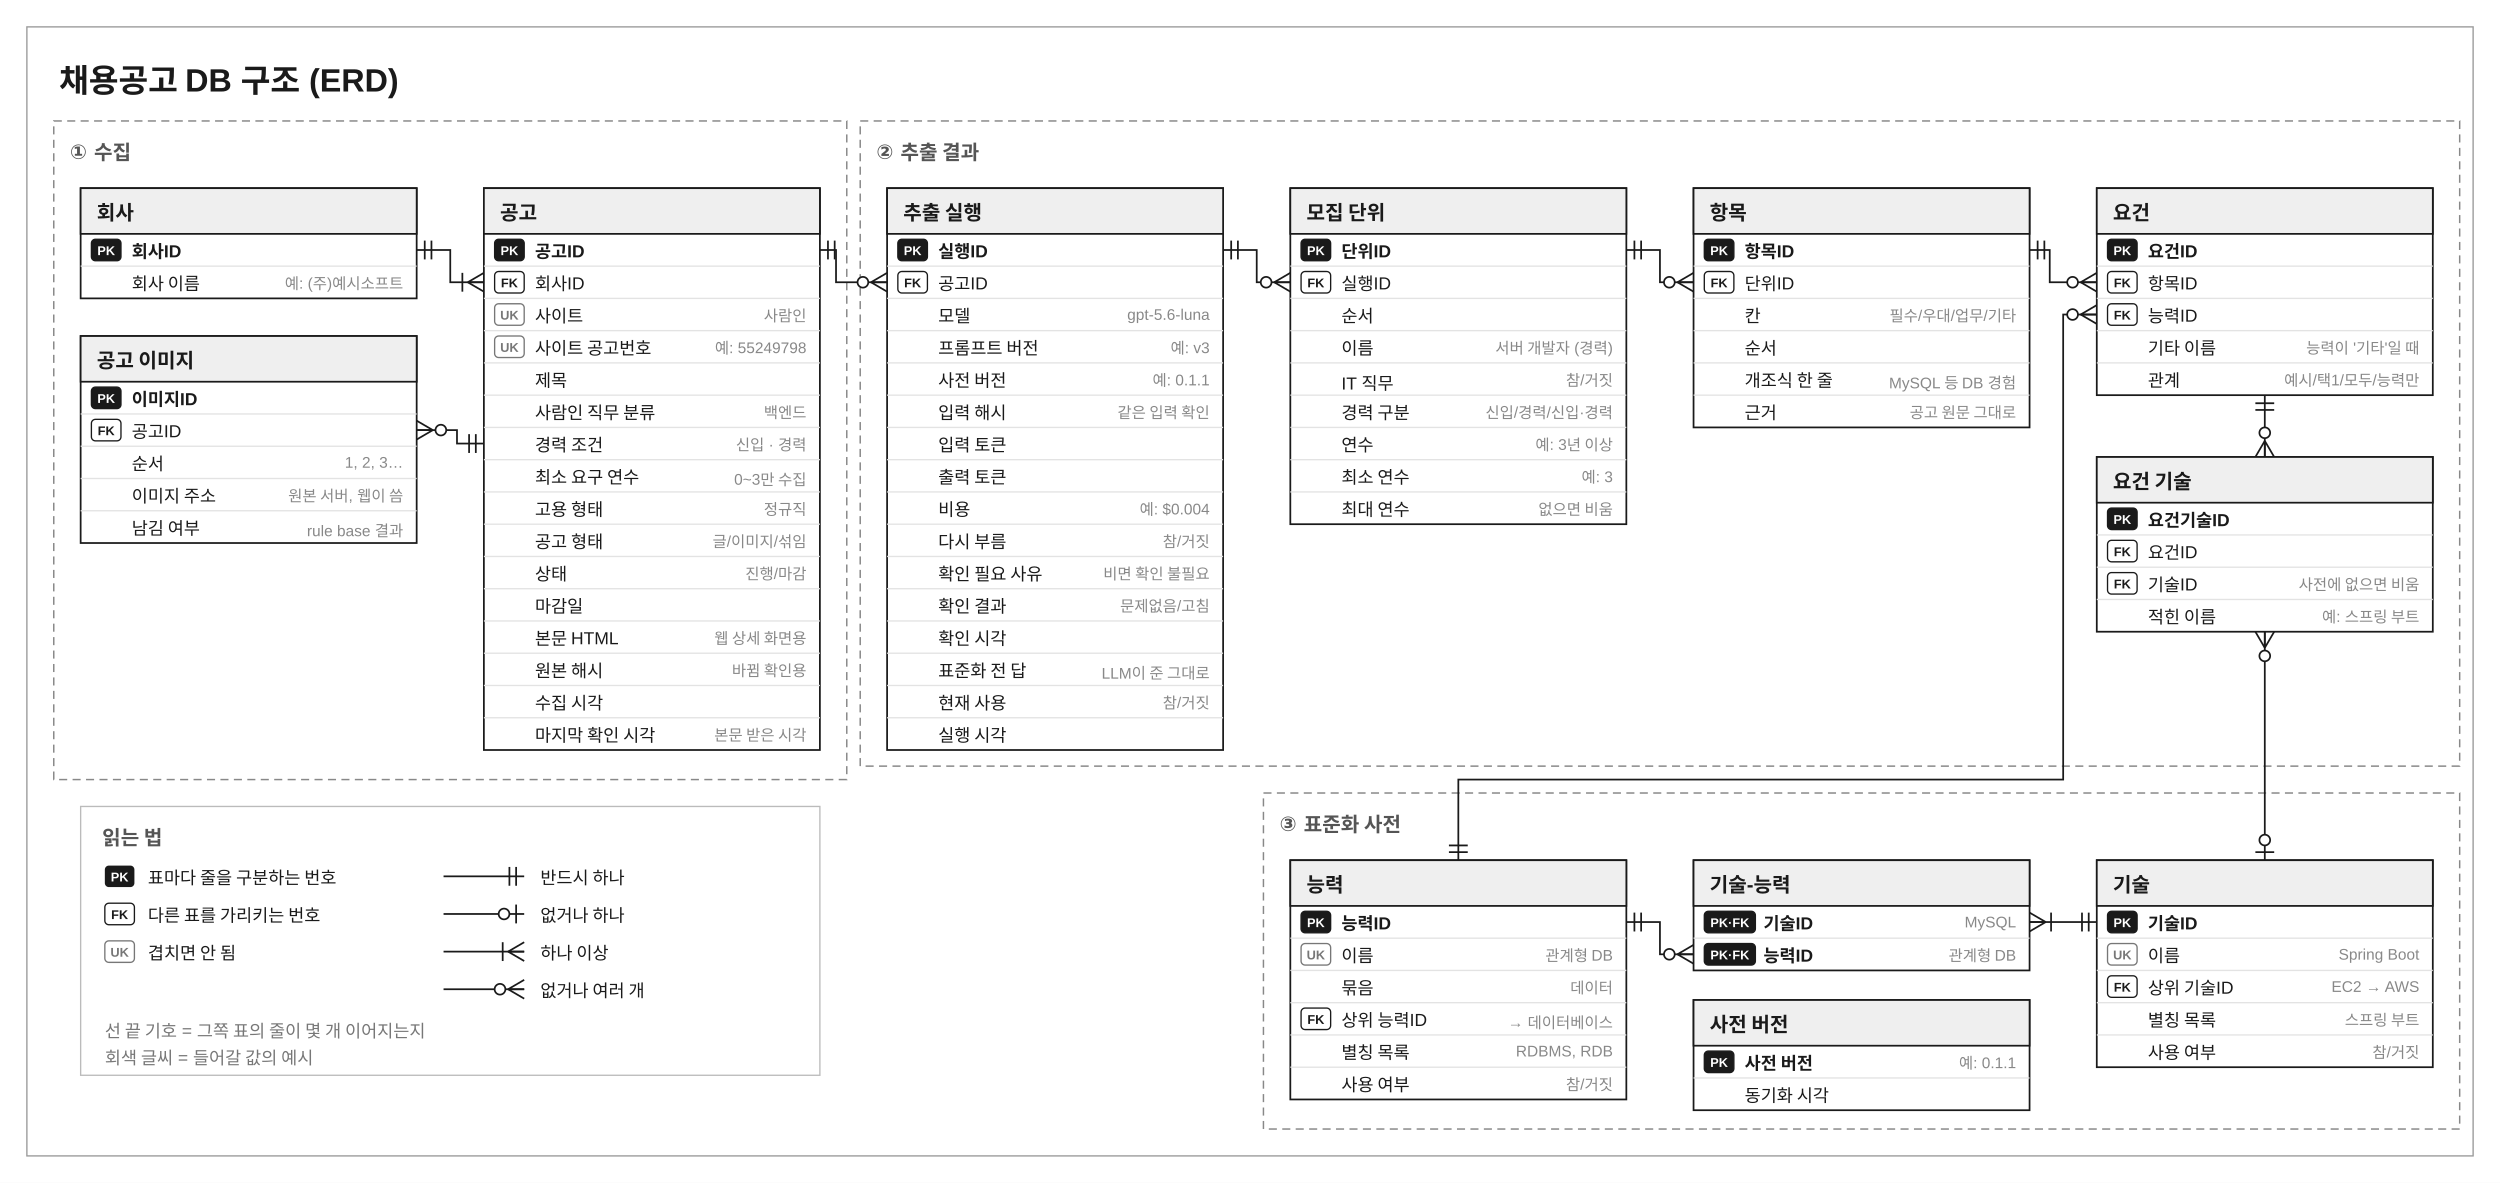
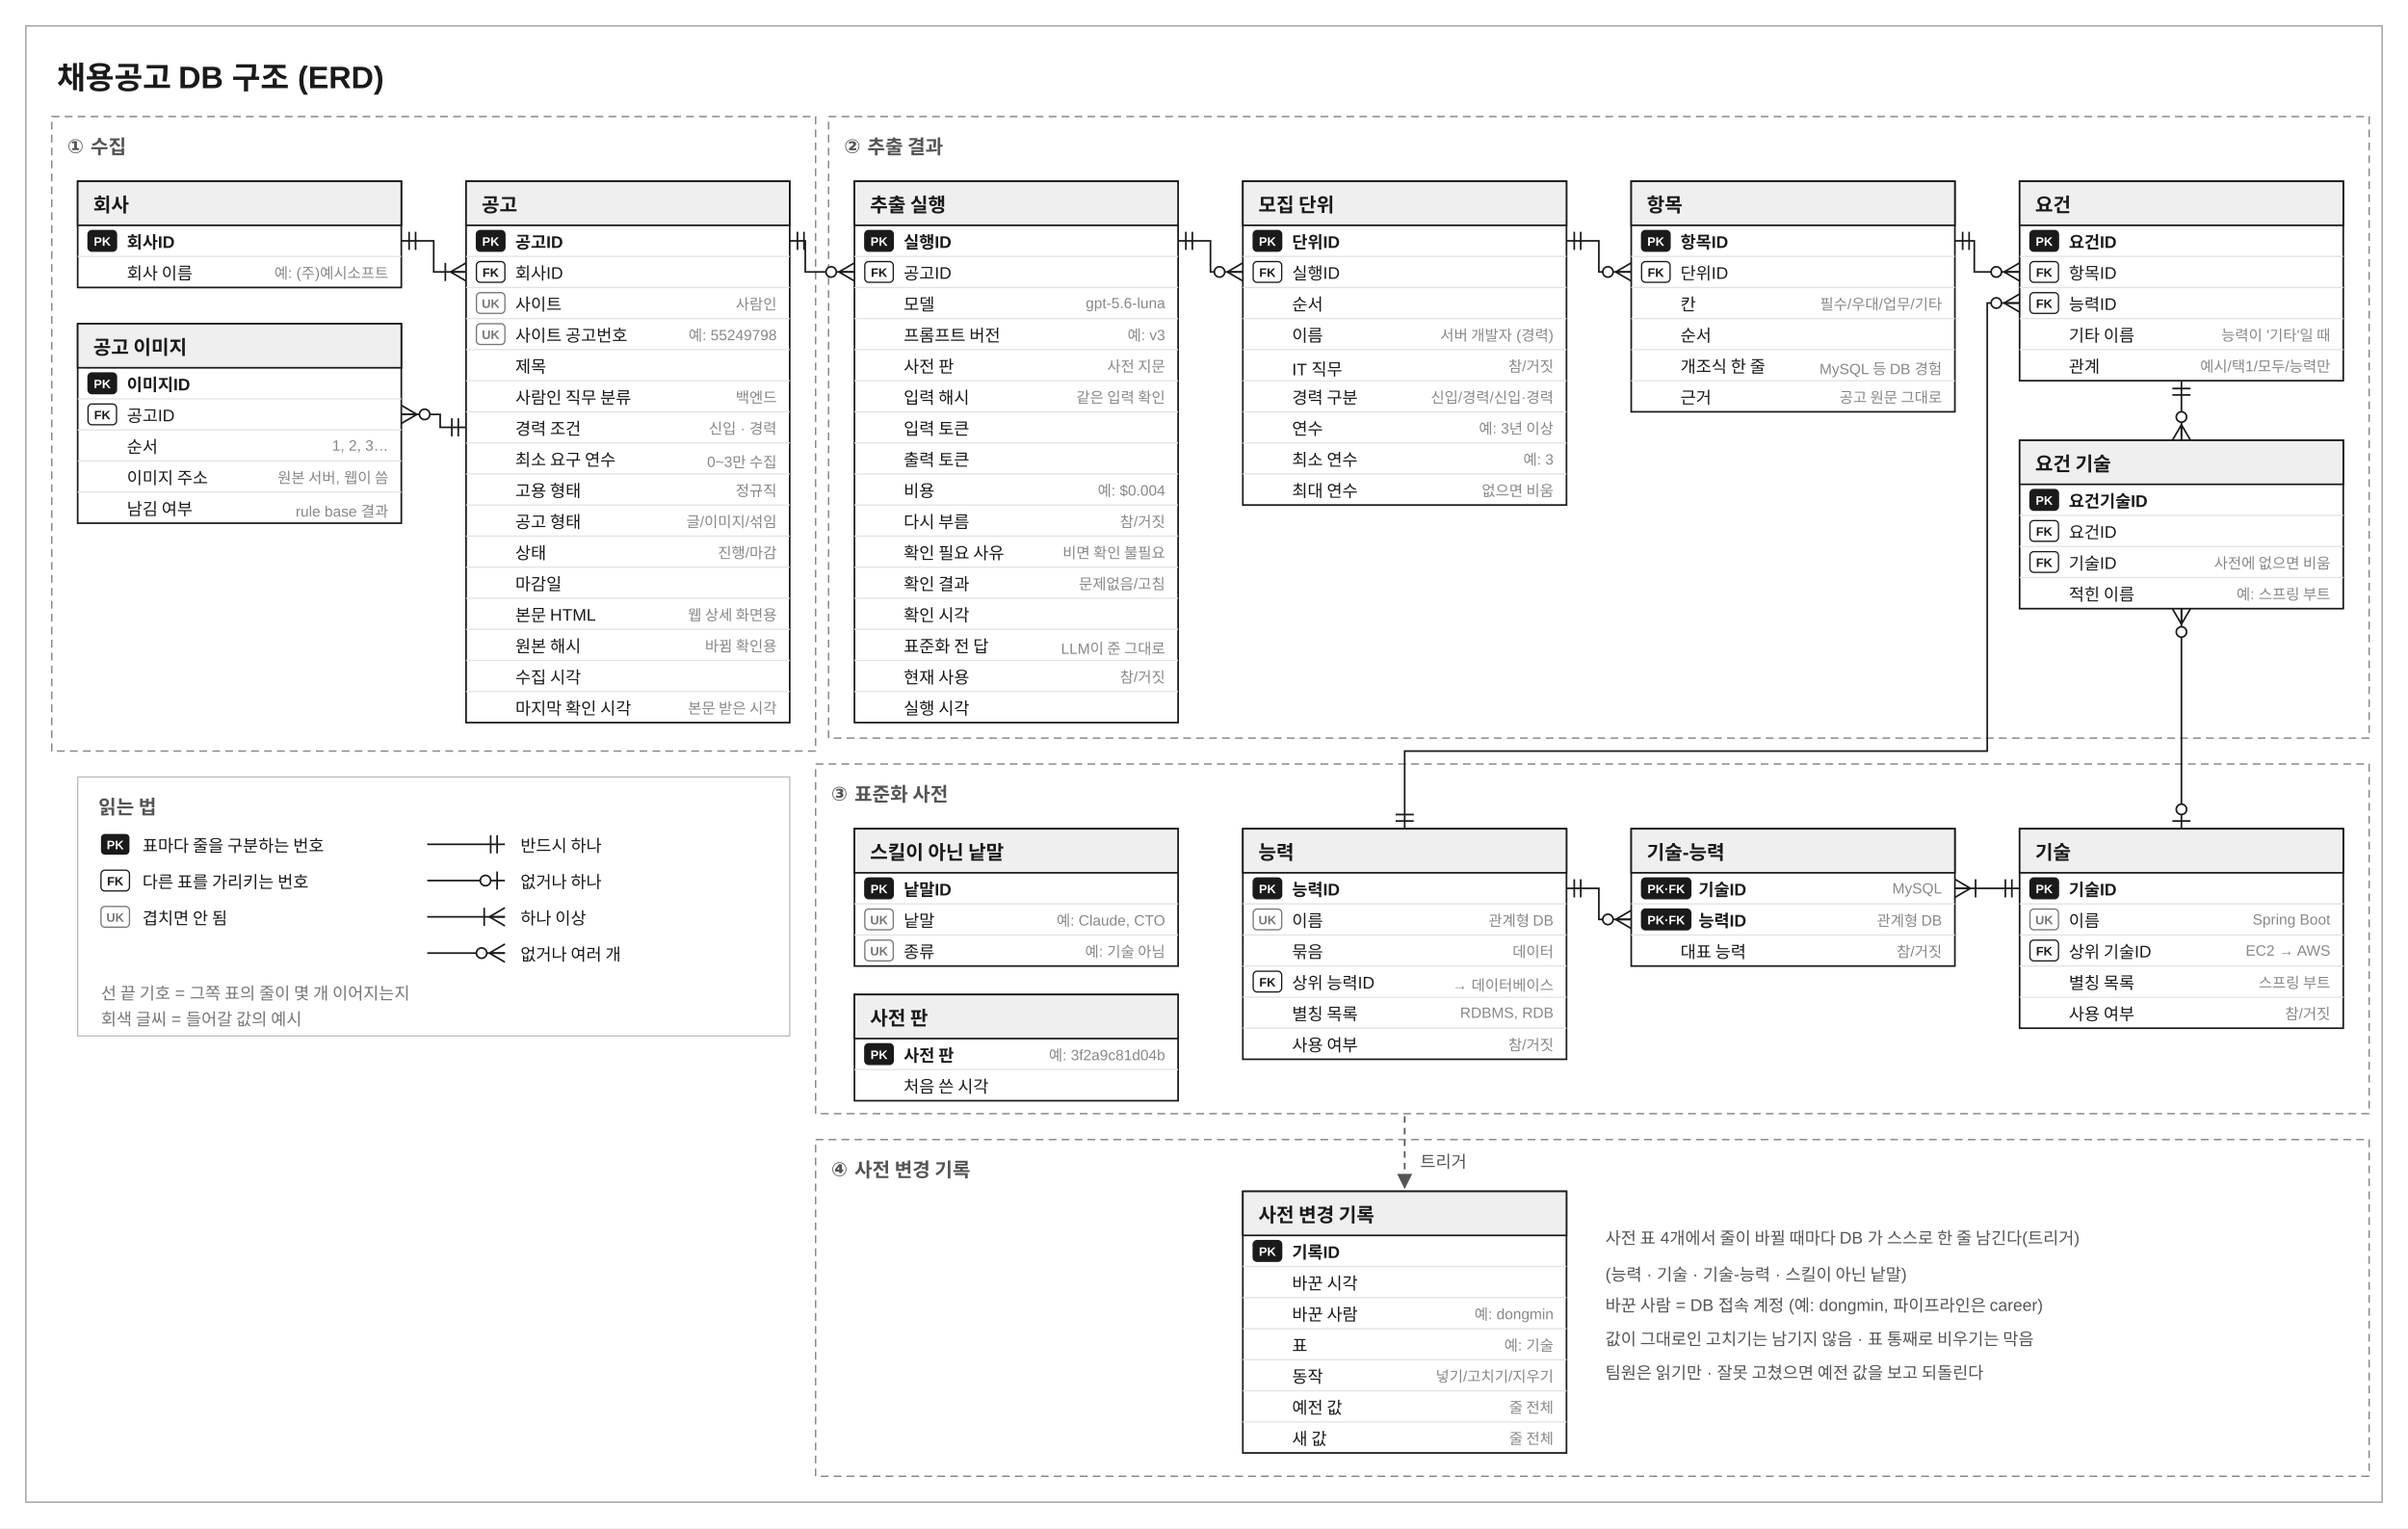
- <svg xmlns="http://www.w3.org/2000/svg" width="1860" height="880" viewBox="0 0 1860 880">
+ <svg xmlns="http://www.w3.org/2000/svg" width="1860" height="1180" viewBox="0 0 1860 1180">
  <style>
  text { font-family: "Malgun Gothic", "Apple SD Gothic Neo", Arial, sans-serif; fill: #1a1a1a; dominant-baseline: central; }
  .title { font-size: 24px; font-weight: 700; }
  .zt  { font-size: 15px; font-weight: 700; fill: #555; }
  .tn  { font-size: 15px; font-weight: 700; }
  .col { font-size: 13px; }
  .hint { font-size: 11.5px; fill: #888; text-anchor: end; }
  .key { font-size: 9.5px; font-weight: 700; text-anchor: middle; }
  .lg  { font-size: 13px; }
  .rel { fill: none; stroke: #1a1a1a; stroke-width: 1.3; }
</style>
  <defs>
    <marker id="one" viewBox="-26 -9 28 18" refX="0" refY="0" markerWidth="28" markerHeight="18" markerUnits="userSpaceOnUse" orient="auto">
      <path d="M-6,-7 L-6,7 M-11,-7 L-11,7" stroke="#1a1a1a" stroke-width="1.3" fill="none" />
    </marker>
    <marker id="oneS" viewBox="-26 -9 28 18" refX="0" refY="0" markerWidth="28" markerHeight="18" markerUnits="userSpaceOnUse" orient="auto-start-reverse">
      <path d="M-6,-7 L-6,7 M-11,-7 L-11,7" stroke="#1a1a1a" stroke-width="1.3" fill="none" />
    </marker>
    <marker id="zone" viewBox="-26 -9 28 18" refX="0" refY="0" markerWidth="28" markerHeight="18" markerUnits="userSpaceOnUse" orient="auto">
      <path d="M-6,-7 L-6,7" stroke="#1a1a1a" stroke-width="1.3" fill="none" />
      <circle cx="-15" cy="0" r="4" fill="#fff" stroke="#1a1a1a" stroke-width="1.3" />
    </marker>
    <marker id="zoneS" viewBox="-26 -9 28 18" refX="0" refY="0" markerWidth="28" markerHeight="18" markerUnits="userSpaceOnUse" orient="auto-start-reverse">
      <path d="M-6,-7 L-6,7" stroke="#1a1a1a" stroke-width="1.3" fill="none" />
      <circle cx="-15" cy="0" r="4" fill="#fff" stroke="#1a1a1a" stroke-width="1.3" />
    </marker>
    <marker id="omany" viewBox="-26 -9 28 18" refX="0" refY="0" markerWidth="28" markerHeight="18" markerUnits="userSpaceOnUse" orient="auto">
      <path d="M-12,0 L0,-7 M-12,0 L0,0 M-12,0 L0,7" stroke="#1a1a1a" stroke-width="1.3" fill="none" />
      <path d="M-16,-7 L-16,7" stroke="#1a1a1a" stroke-width="1.3" fill="none" />
    </marker>
    <marker id="omanyS" viewBox="-26 -9 28 18" refX="0" refY="0" markerWidth="28" markerHeight="18" markerUnits="userSpaceOnUse" orient="auto-start-reverse">
      <path d="M-12,0 L0,-7 M-12,0 L0,0 M-12,0 L0,7" stroke="#1a1a1a" stroke-width="1.3" fill="none" />
      <path d="M-16,-7 L-16,7" stroke="#1a1a1a" stroke-width="1.3" fill="none" />
    </marker>
    <marker id="zmany" viewBox="-26 -9 28 18" refX="0" refY="0" markerWidth="28" markerHeight="18" markerUnits="userSpaceOnUse" orient="auto">
      <path d="M-12,0 L0,-7 M-12,0 L0,0 M-12,0 L0,7" stroke="#1a1a1a" stroke-width="1.3" fill="none" />
      <circle cx="-18" cy="0" r="4" fill="#fff" stroke="#1a1a1a" stroke-width="1.3" />
    </marker>
    <marker id="zmanyS" viewBox="-26 -9 28 18" refX="0" refY="0" markerWidth="28" markerHeight="18" markerUnits="userSpaceOnUse" orient="auto-start-reverse">
      <path d="M-12,0 L0,-7 M-12,0 L0,0 M-12,0 L0,7" stroke="#1a1a1a" stroke-width="1.3" fill="none" />
      <circle cx="-18" cy="0" r="4" fill="#fff" stroke="#1a1a1a" stroke-width="1.3" />
    </marker>
+     <marker id="arr" viewBox="0 0 10 10" refX="9" refY="5" markerWidth="9" markerHeight="9" orient="auto">
+       <path d="M0,0 L10,5 L0,10 z" fill="#555" />
+     </marker>
  </defs>
-   <rect width="1860" height="880" fill="#fff" />
-   <rect x="20" y="20" width="1820" height="840" fill="none" stroke="#999" stroke-width="1" />
+   <rect width="1860" height="1180" fill="#fff" />
+   <rect x="20" y="20" width="1820" height="1140" fill="none" stroke="#999" stroke-width="1" />
  <text class="title" x="44" y="58">채용공고 DB 구조 (ERD)</text>
  <rect x="40" y="90" width="590" height="490" fill="none" stroke="#888" stroke-width="1.1" stroke-dasharray="6 4" />
  <text class="zt" x="52" y="110">① 수집</text>
  <rect x="640" y="90" width="1190" height="480" fill="none" stroke="#888" stroke-width="1.1" stroke-dasharray="6 4" />
  <text class="zt" x="652" y="110">② 추출 결과</text>
-   <rect x="940" y="590" width="890" height="250" fill="none" stroke="#888" stroke-width="1.1" stroke-dasharray="6 4" />
-   <text class="zt" x="952" y="610">③ 표준화 사전</text>
+   <rect x="630" y="590" width="1200" height="270" fill="none" stroke="#888" stroke-width="1.1" stroke-dasharray="6 4" />
+   <text class="zt" x="642" y="610">③ 표준화 사전</text>
+   <rect x="630" y="880" width="1200" height="260" fill="none" stroke="#888" stroke-width="1.1" stroke-dasharray="6 4" />
+   <text class="zt" x="642" y="900">④ 사전 변경 기록</text>
  <path class="rel" d="M310,186.0 H335 V210.0 H360" marker-start="url(#oneS)" marker-end="url(#omany)" />
  <path class="rel" d="M360,330.0 H340 V320.0 H310" marker-start="url(#oneS)" marker-end="url(#zmany)" />
  <path class="rel" d="M610,186.0 H622 V210.0 H660" marker-start="url(#oneS)" marker-end="url(#zmany)" />
  <path class="rel" d="M910,186.0 H935 V210.0 H960" marker-start="url(#oneS)" marker-end="url(#zmany)" />
  <path class="rel" d="M1210,186.0 H1235 V210.0 H1260" marker-start="url(#oneS)" marker-end="url(#zmany)" />
  <path class="rel" d="M1510,186.0 H1525 V210.0 H1560" marker-start="url(#oneS)" marker-end="url(#zmany)" />
  <path class="rel" d="M1685,294 V340" marker-start="url(#oneS)" marker-end="url(#zmany)" />
  <path class="rel" d="M1685,640 V470" marker-start="url(#zoneS)" marker-end="url(#zmany)" />
  <path class="rel" d="M1085,640 V580 H1535 V234.0 H1560" marker-start="url(#oneS)" marker-end="url(#zmany)" />
  <path class="rel" d="M1560,686.0 H1510" marker-start="url(#oneS)" marker-end="url(#omany)" />
  <path class="rel" d="M1210,686.0 H1235 V710.0 H1260" marker-start="url(#oneS)" marker-end="url(#zmany)" />
  <rect x="60" y="140" width="250" height="82" fill="#fff" stroke="#1a1a1a" stroke-width="1.3" />
  <rect x="60" y="140" width="250" height="34" fill="#efefef" stroke="#1a1a1a" stroke-width="1.3" />
  <text class="tn" x="72" y="157.0">회사</text>
  <rect x="68" y="178.0" width="22" height="16" rx="3" fill="#1a1a1a" stroke="#1a1a1a" stroke-width="1" />
  <text class="key" x="79.0" y="186.5" style="fill:#fff">PK</text>
  <text class="col" x="98" y="186.0" style="font-weight:700;">회사ID</text>
  <line x1="60" y1="198.0" x2="310" y2="198.0" stroke="#e3e3e3" stroke-width="1" />
  <text class="col" x="98" y="210.0" style="">회사 이름</text>
  <text class="hint" x="300" y="210.0">예: (주)예시소프트</text>
  <rect x="360" y="140" width="250" height="418" fill="#fff" stroke="#1a1a1a" stroke-width="1.3" />
  <rect x="360" y="140" width="250" height="34" fill="#efefef" stroke="#1a1a1a" stroke-width="1.3" />
  <text class="tn" x="372" y="157.0">공고</text>
  <rect x="368" y="178.0" width="22" height="16" rx="3" fill="#1a1a1a" stroke="#1a1a1a" stroke-width="1" />
  <text class="key" x="379.0" y="186.5" style="fill:#fff">PK</text>
  <text class="col" x="398" y="186.0" style="font-weight:700;">공고ID</text>
  <line x1="360" y1="198.0" x2="610" y2="198.0" stroke="#e3e3e3" stroke-width="1" />
  <rect x="368" y="202.0" width="22" height="16" rx="3" fill="#fff" stroke="#1a1a1a" stroke-width="1" />
  <text class="key" x="379.0" y="210.5" style="fill:#1a1a1a">FK</text>
  <text class="col" x="398" y="210.0" style="">회사ID</text>
  <line x1="360" y1="222.0" x2="610" y2="222.0" stroke="#e3e3e3" stroke-width="1" />
  <rect x="368" y="226.0" width="22" height="16" rx="3" fill="#fff" stroke="#777" stroke-width="1" />
  <text class="key" x="379.0" y="234.5" style="fill:#777">UK</text>
  <text class="col" x="398" y="234.0" style="">사이트</text>
  <text class="hint" x="600" y="234.0">사람인</text>
  <line x1="360" y1="246.0" x2="610" y2="246.0" stroke="#e3e3e3" stroke-width="1" />
  <rect x="368" y="250.0" width="22" height="16" rx="3" fill="#fff" stroke="#777" stroke-width="1" />
  <text class="key" x="379.0" y="258.5" style="fill:#777">UK</text>
  <text class="col" x="398" y="258.0" style="">사이트 공고번호</text>
  <text class="hint" x="600" y="258.0">예: 55249798</text>
  <line x1="360" y1="270.0" x2="610" y2="270.0" stroke="#e3e3e3" stroke-width="1" />
  <text class="col" x="398" y="282.0" style="">제목</text>
  <line x1="360" y1="294.0" x2="610" y2="294.0" stroke="#e3e3e3" stroke-width="1" />
  <text class="col" x="398" y="306.0" style="">사람인 직무 분류</text>
  <text class="hint" x="600" y="306.0">백엔드</text>
  <line x1="360" y1="318.0" x2="610" y2="318.0" stroke="#e3e3e3" stroke-width="1" />
  <text class="col" x="398" y="330.0" style="">경력 조건</text>
  <text class="hint" x="600" y="330.0">신입 · 경력</text>
  <line x1="360" y1="342.0" x2="610" y2="342.0" stroke="#e3e3e3" stroke-width="1" />
  <text class="col" x="398" y="354.0" style="">최소 요구 연수</text>
  <text class="hint" x="600" y="354.0">0~3만 수집</text>
  <line x1="360" y1="366.0" x2="610" y2="366.0" stroke="#e3e3e3" stroke-width="1" />
  <text class="col" x="398" y="378.0" style="">고용 형태</text>
  <text class="hint" x="600" y="378.0">정규직</text>
  <line x1="360" y1="390.0" x2="610" y2="390.0" stroke="#e3e3e3" stroke-width="1" />
  <text class="col" x="398" y="402.0" style="">공고 형태</text>
  <text class="hint" x="600" y="402.0">글/이미지/섞임</text>
  <line x1="360" y1="414.0" x2="610" y2="414.0" stroke="#e3e3e3" stroke-width="1" />
  <text class="col" x="398" y="426.0" style="">상태</text>
  <text class="hint" x="600" y="426.0">진행/마감</text>
  <line x1="360" y1="438.0" x2="610" y2="438.0" stroke="#e3e3e3" stroke-width="1" />
  <text class="col" x="398" y="450.0" style="">마감일</text>
  <line x1="360" y1="462.0" x2="610" y2="462.0" stroke="#e3e3e3" stroke-width="1" />
  <text class="col" x="398" y="474.0" style="">본문 HTML</text>
  <text class="hint" x="600" y="474.0">웹 상세 화면용</text>
  <line x1="360" y1="486.0" x2="610" y2="486.0" stroke="#e3e3e3" stroke-width="1" />
  <text class="col" x="398" y="498.0" style="">원본 해시</text>
  <text class="hint" x="600" y="498.0">바뀜 확인용</text>
  <line x1="360" y1="510.0" x2="610" y2="510.0" stroke="#e3e3e3" stroke-width="1" />
  <text class="col" x="398" y="522.0" style="">수집 시각</text>
  <line x1="360" y1="534.0" x2="610" y2="534.0" stroke="#e3e3e3" stroke-width="1" />
  <text class="col" x="398" y="546.0" style="">마지막 확인 시각</text>
  <text class="hint" x="600" y="546.0">본문 받은 시각</text>
  <rect x="60" y="250" width="250" height="154" fill="#fff" stroke="#1a1a1a" stroke-width="1.3" />
  <rect x="60" y="250" width="250" height="34" fill="#efefef" stroke="#1a1a1a" stroke-width="1.3" />
  <text class="tn" x="72" y="267.0">공고 이미지</text>
  <rect x="68" y="288.0" width="22" height="16" rx="3" fill="#1a1a1a" stroke="#1a1a1a" stroke-width="1" />
  <text class="key" x="79.0" y="296.5" style="fill:#fff">PK</text>
  <text class="col" x="98" y="296.0" style="font-weight:700;">이미지ID</text>
  <line x1="60" y1="308.0" x2="310" y2="308.0" stroke="#e3e3e3" stroke-width="1" />
  <rect x="68" y="312.0" width="22" height="16" rx="3" fill="#fff" stroke="#1a1a1a" stroke-width="1" />
  <text class="key" x="79.0" y="320.5" style="fill:#1a1a1a">FK</text>
  <text class="col" x="98" y="320.0" style="">공고ID</text>
  <line x1="60" y1="332.0" x2="310" y2="332.0" stroke="#e3e3e3" stroke-width="1" />
  <text class="col" x="98" y="344.0" style="">순서</text>
  <text class="hint" x="300" y="344.0">1, 2, 3…</text>
  <line x1="60" y1="356.0" x2="310" y2="356.0" stroke="#e3e3e3" stroke-width="1" />
  <text class="col" x="98" y="368.0" style="">이미지 주소</text>
  <text class="hint" x="300" y="368.0">원본 서버, 웹이 씀</text>
  <line x1="60" y1="380.0" x2="310" y2="380.0" stroke="#e3e3e3" stroke-width="1" />
  <text class="col" x="98" y="392.0" style="">남김 여부</text>
  <text class="hint" x="300" y="392.0">rule base 결과</text>
  <rect x="660" y="140" width="250" height="418" fill="#fff" stroke="#1a1a1a" stroke-width="1.3" />
  <rect x="660" y="140" width="250" height="34" fill="#efefef" stroke="#1a1a1a" stroke-width="1.3" />
  <text class="tn" x="672" y="157.0">추출 실행</text>
  <rect x="668" y="178.0" width="22" height="16" rx="3" fill="#1a1a1a" stroke="#1a1a1a" stroke-width="1" />
  <text class="key" x="679.0" y="186.5" style="fill:#fff">PK</text>
  <text class="col" x="698" y="186.0" style="font-weight:700;">실행ID</text>
  <line x1="660" y1="198.0" x2="910" y2="198.0" stroke="#e3e3e3" stroke-width="1" />
  <rect x="668" y="202.0" width="22" height="16" rx="3" fill="#fff" stroke="#1a1a1a" stroke-width="1" />
  <text class="key" x="679.0" y="210.5" style="fill:#1a1a1a">FK</text>
  <text class="col" x="698" y="210.0" style="">공고ID</text>
  <line x1="660" y1="222.0" x2="910" y2="222.0" stroke="#e3e3e3" stroke-width="1" />
  <text class="col" x="698" y="234.0" style="">모델</text>
  <text class="hint" x="900" y="234.0">gpt-5.6-luna</text>
  <line x1="660" y1="246.0" x2="910" y2="246.0" stroke="#e3e3e3" stroke-width="1" />
  <text class="col" x="698" y="258.0" style="">프롬프트 버전</text>
  <text class="hint" x="900" y="258.0">예: v3</text>
  <line x1="660" y1="270.0" x2="910" y2="270.0" stroke="#e3e3e3" stroke-width="1" />
-   <text class="col" x="698" y="282.0" style="">사전 버전</text>
-   <text class="hint" x="900" y="282.0">예: 0.1.1</text>
+   <text class="col" x="698" y="282.0" style="">사전 판</text>
+   <text class="hint" x="900" y="282.0">사전 지문</text>
  <line x1="660" y1="294.0" x2="910" y2="294.0" stroke="#e3e3e3" stroke-width="1" />
  <text class="col" x="698" y="306.0" style="">입력 해시</text>
  <text class="hint" x="900" y="306.0">같은 입력 확인</text>
  <line x1="660" y1="318.0" x2="910" y2="318.0" stroke="#e3e3e3" stroke-width="1" />
  <text class="col" x="698" y="330.0" style="">입력 토큰</text>
  <line x1="660" y1="342.0" x2="910" y2="342.0" stroke="#e3e3e3" stroke-width="1" />
  <text class="col" x="698" y="354.0" style="">출력 토큰</text>
  <line x1="660" y1="366.0" x2="910" y2="366.0" stroke="#e3e3e3" stroke-width="1" />
  <text class="col" x="698" y="378.0" style="">비용</text>
  <text class="hint" x="900" y="378.0">예: $0.004</text>
  <line x1="660" y1="390.0" x2="910" y2="390.0" stroke="#e3e3e3" stroke-width="1" />
  <text class="col" x="698" y="402.0" style="">다시 부름</text>
  <text class="hint" x="900" y="402.0">참/거짓</text>
  <line x1="660" y1="414.0" x2="910" y2="414.0" stroke="#e3e3e3" stroke-width="1" />
  <text class="col" x="698" y="426.0" style="">확인 필요 사유</text>
  <text class="hint" x="900" y="426.0">비면 확인 불필요</text>
  <line x1="660" y1="438.0" x2="910" y2="438.0" stroke="#e3e3e3" stroke-width="1" />
  <text class="col" x="698" y="450.0" style="">확인 결과</text>
  <text class="hint" x="900" y="450.0">문제없음/고침</text>
  <line x1="660" y1="462.0" x2="910" y2="462.0" stroke="#e3e3e3" stroke-width="1" />
  <text class="col" x="698" y="474.0" style="">확인 시각</text>
  <line x1="660" y1="486.0" x2="910" y2="486.0" stroke="#e3e3e3" stroke-width="1" />
  <text class="col" x="698" y="498.0" style="">표준화 전 답</text>
  <text class="hint" x="900" y="498.0">LLM이 준 그대로</text>
  <line x1="660" y1="510.0" x2="910" y2="510.0" stroke="#e3e3e3" stroke-width="1" />
  <text class="col" x="698" y="522.0" style="">현재 사용</text>
  <text class="hint" x="900" y="522.0">참/거짓</text>
  <line x1="660" y1="534.0" x2="910" y2="534.0" stroke="#e3e3e3" stroke-width="1" />
  <text class="col" x="698" y="546.0" style="">실행 시각</text>
  <rect x="960" y="140" width="250" height="250" fill="#fff" stroke="#1a1a1a" stroke-width="1.3" />
  <rect x="960" y="140" width="250" height="34" fill="#efefef" stroke="#1a1a1a" stroke-width="1.3" />
  <text class="tn" x="972" y="157.0">모집 단위</text>
  <rect x="968" y="178.0" width="22" height="16" rx="3" fill="#1a1a1a" stroke="#1a1a1a" stroke-width="1" />
  <text class="key" x="979.0" y="186.5" style="fill:#fff">PK</text>
  <text class="col" x="998" y="186.0" style="font-weight:700;">단위ID</text>
  <line x1="960" y1="198.0" x2="1210" y2="198.0" stroke="#e3e3e3" stroke-width="1" />
  <rect x="968" y="202.0" width="22" height="16" rx="3" fill="#fff" stroke="#1a1a1a" stroke-width="1" />
  <text class="key" x="979.0" y="210.5" style="fill:#1a1a1a">FK</text>
  <text class="col" x="998" y="210.0" style="">실행ID</text>
  <line x1="960" y1="222.0" x2="1210" y2="222.0" stroke="#e3e3e3" stroke-width="1" />
  <text class="col" x="998" y="234.0" style="">순서</text>
  <line x1="960" y1="246.0" x2="1210" y2="246.0" stroke="#e3e3e3" stroke-width="1" />
  <text class="col" x="998" y="258.0" style="">이름</text>
  <text class="hint" x="1200" y="258.0">서버 개발자 (경력)</text>
  <line x1="960" y1="270.0" x2="1210" y2="270.0" stroke="#e3e3e3" stroke-width="1" />
  <text class="col" x="998" y="282.0" style="">IT 직무</text>
  <text class="hint" x="1200" y="282.0">참/거짓</text>
  <line x1="960" y1="294.0" x2="1210" y2="294.0" stroke="#e3e3e3" stroke-width="1" />
  <text class="col" x="998" y="306.0" style="">경력 구분</text>
  <text class="hint" x="1200" y="306.0">신입/경력/신입·경력</text>
  <line x1="960" y1="318.0" x2="1210" y2="318.0" stroke="#e3e3e3" stroke-width="1" />
  <text class="col" x="998" y="330.0" style="">연수</text>
  <text class="hint" x="1200" y="330.0">예: 3년 이상</text>
  <line x1="960" y1="342.0" x2="1210" y2="342.0" stroke="#e3e3e3" stroke-width="1" />
  <text class="col" x="998" y="354.0" style="">최소 연수</text>
  <text class="hint" x="1200" y="354.0">예: 3</text>
  <line x1="960" y1="366.0" x2="1210" y2="366.0" stroke="#e3e3e3" stroke-width="1" />
  <text class="col" x="998" y="378.0" style="">최대 연수</text>
  <text class="hint" x="1200" y="378.0">없으면 비움</text>
  <rect x="1260" y="140" width="250" height="178" fill="#fff" stroke="#1a1a1a" stroke-width="1.3" />
  <rect x="1260" y="140" width="250" height="34" fill="#efefef" stroke="#1a1a1a" stroke-width="1.3" />
  <text class="tn" x="1272" y="157.0">항목</text>
  <rect x="1268" y="178.0" width="22" height="16" rx="3" fill="#1a1a1a" stroke="#1a1a1a" stroke-width="1" />
  <text class="key" x="1279.0" y="186.5" style="fill:#fff">PK</text>
  <text class="col" x="1298" y="186.0" style="font-weight:700;">항목ID</text>
  <line x1="1260" y1="198.0" x2="1510" y2="198.0" stroke="#e3e3e3" stroke-width="1" />
  <rect x="1268" y="202.0" width="22" height="16" rx="3" fill="#fff" stroke="#1a1a1a" stroke-width="1" />
  <text class="key" x="1279.0" y="210.5" style="fill:#1a1a1a">FK</text>
  <text class="col" x="1298" y="210.0" style="">단위ID</text>
  <line x1="1260" y1="222.0" x2="1510" y2="222.0" stroke="#e3e3e3" stroke-width="1" />
  <text class="col" x="1298" y="234.0" style="">칸</text>
  <text class="hint" x="1500" y="234.0">필수/우대/업무/기타</text>
  <line x1="1260" y1="246.0" x2="1510" y2="246.0" stroke="#e3e3e3" stroke-width="1" />
  <text class="col" x="1298" y="258.0" style="">순서</text>
  <line x1="1260" y1="270.0" x2="1510" y2="270.0" stroke="#e3e3e3" stroke-width="1" />
  <text class="col" x="1298" y="282.0" style="">개조식 한 줄</text>
  <text class="hint" x="1500" y="282.0">MySQL 등 DB 경험</text>
  <line x1="1260" y1="294.0" x2="1510" y2="294.0" stroke="#e3e3e3" stroke-width="1" />
  <text class="col" x="1298" y="306.0" style="">근거</text>
  <text class="hint" x="1500" y="306.0">공고 원문 그대로</text>
  <rect x="1560" y="140" width="250" height="154" fill="#fff" stroke="#1a1a1a" stroke-width="1.3" />
  <rect x="1560" y="140" width="250" height="34" fill="#efefef" stroke="#1a1a1a" stroke-width="1.3" />
  <text class="tn" x="1572" y="157.0">요건</text>
  <rect x="1568" y="178.0" width="22" height="16" rx="3" fill="#1a1a1a" stroke="#1a1a1a" stroke-width="1" />
  <text class="key" x="1579.0" y="186.5" style="fill:#fff">PK</text>
  <text class="col" x="1598" y="186.0" style="font-weight:700;">요건ID</text>
  <line x1="1560" y1="198.0" x2="1810" y2="198.0" stroke="#e3e3e3" stroke-width="1" />
  <rect x="1568" y="202.0" width="22" height="16" rx="3" fill="#fff" stroke="#1a1a1a" stroke-width="1" />
  <text class="key" x="1579.0" y="210.5" style="fill:#1a1a1a">FK</text>
  <text class="col" x="1598" y="210.0" style="">항목ID</text>
  <line x1="1560" y1="222.0" x2="1810" y2="222.0" stroke="#e3e3e3" stroke-width="1" />
  <rect x="1568" y="226.0" width="22" height="16" rx="3" fill="#fff" stroke="#1a1a1a" stroke-width="1" />
  <text class="key" x="1579.0" y="234.5" style="fill:#1a1a1a">FK</text>
  <text class="col" x="1598" y="234.0" style="">능력ID</text>
  <line x1="1560" y1="246.0" x2="1810" y2="246.0" stroke="#e3e3e3" stroke-width="1" />
  <text class="col" x="1598" y="258.0" style="">기타 이름</text>
  <text class="hint" x="1800" y="258.0">능력이 '기타'일 때</text>
  <line x1="1560" y1="270.0" x2="1810" y2="270.0" stroke="#e3e3e3" stroke-width="1" />
  <text class="col" x="1598" y="282.0" style="">관계</text>
  <text class="hint" x="1800" y="282.0">예시/택1/모두/능력만</text>
  <rect x="1560" y="340" width="250" height="130" fill="#fff" stroke="#1a1a1a" stroke-width="1.3" />
  <rect x="1560" y="340" width="250" height="34" fill="#efefef" stroke="#1a1a1a" stroke-width="1.3" />
  <text class="tn" x="1572" y="357.0">요건 기술</text>
  <rect x="1568" y="378.0" width="22" height="16" rx="3" fill="#1a1a1a" stroke="#1a1a1a" stroke-width="1" />
  <text class="key" x="1579.0" y="386.5" style="fill:#fff">PK</text>
  <text class="col" x="1598" y="386.0" style="font-weight:700;">요건기술ID</text>
  <line x1="1560" y1="398.0" x2="1810" y2="398.0" stroke="#e3e3e3" stroke-width="1" />
  <rect x="1568" y="402.0" width="22" height="16" rx="3" fill="#fff" stroke="#1a1a1a" stroke-width="1" />
  <text class="key" x="1579.0" y="410.5" style="fill:#1a1a1a">FK</text>
  <text class="col" x="1598" y="410.0" style="">요건ID</text>
  <line x1="1560" y1="422.0" x2="1810" y2="422.0" stroke="#e3e3e3" stroke-width="1" />
  <rect x="1568" y="426.0" width="22" height="16" rx="3" fill="#fff" stroke="#1a1a1a" stroke-width="1" />
  <text class="key" x="1579.0" y="434.5" style="fill:#1a1a1a">FK</text>
  <text class="col" x="1598" y="434.0" style="">기술ID</text>
  <text class="hint" x="1800" y="434.0">사전에 없으면 비움</text>
  <line x1="1560" y1="446.0" x2="1810" y2="446.0" stroke="#e3e3e3" stroke-width="1" />
  <text class="col" x="1598" y="458.0" style="">적힌 이름</text>
  <text class="hint" x="1800" y="458.0">예: 스프링 부트</text>
  <rect x="960" y="640" width="250" height="178" fill="#fff" stroke="#1a1a1a" stroke-width="1.3" />
  <rect x="960" y="640" width="250" height="34" fill="#efefef" stroke="#1a1a1a" stroke-width="1.3" />
  <text class="tn" x="972" y="657.0">능력</text>
  <rect x="968" y="678.0" width="22" height="16" rx="3" fill="#1a1a1a" stroke="#1a1a1a" stroke-width="1" />
  <text class="key" x="979.0" y="686.5" style="fill:#fff">PK</text>
  <text class="col" x="998" y="686.0" style="font-weight:700;">능력ID</text>
  <line x1="960" y1="698.0" x2="1210" y2="698.0" stroke="#e3e3e3" stroke-width="1" />
  <rect x="968" y="702.0" width="22" height="16" rx="3" fill="#fff" stroke="#777" stroke-width="1" />
  <text class="key" x="979.0" y="710.5" style="fill:#777">UK</text>
  <text class="col" x="998" y="710.0" style="">이름</text>
  <text class="hint" x="1200" y="710.0">관계형 DB</text>
  <line x1="960" y1="722.0" x2="1210" y2="722.0" stroke="#e3e3e3" stroke-width="1" />
  <text class="col" x="998" y="734.0" style="">묶음</text>
  <text class="hint" x="1200" y="734.0">데이터</text>
  <line x1="960" y1="746.0" x2="1210" y2="746.0" stroke="#e3e3e3" stroke-width="1" />
  <rect x="968" y="750.0" width="22" height="16" rx="3" fill="#fff" stroke="#1a1a1a" stroke-width="1" />
  <text class="key" x="979.0" y="758.5" style="fill:#1a1a1a">FK</text>
  <text class="col" x="998" y="758.0" style="">상위 능력ID</text>
  <text class="hint" x="1200" y="758.0">→ 데이터베이스</text>
  <line x1="960" y1="770.0" x2="1210" y2="770.0" stroke="#e3e3e3" stroke-width="1" />
  <text class="col" x="998" y="782.0" style="">별칭 목록</text>
  <text class="hint" x="1200" y="782.0">RDBMS, RDB</text>
  <line x1="960" y1="794.0" x2="1210" y2="794.0" stroke="#e3e3e3" stroke-width="1" />
  <text class="col" x="998" y="806.0" style="">사용 여부</text>
  <text class="hint" x="1200" y="806.0">참/거짓</text>
-   <rect x="1260" y="640" width="250" height="82" fill="#fff" stroke="#1a1a1a" stroke-width="1.3" />
+   <rect x="1260" y="640" width="250" height="106" fill="#fff" stroke="#1a1a1a" stroke-width="1.3" />
  <rect x="1260" y="640" width="250" height="34" fill="#efefef" stroke="#1a1a1a" stroke-width="1.3" />
  <text class="tn" x="1272" y="657.0">기술-능력</text>
  <rect x="1268" y="678.0" width="38" height="16" rx="3" fill="#1a1a1a" stroke="#1a1a1a" stroke-width="1" />
  <text class="key" x="1287.0" y="686.5" style="fill:#fff">PK·FK</text>
  <text class="col" x="1312" y="686.0" style="font-weight:700;">기술ID</text>
  <text class="hint" x="1500" y="686.0">MySQL</text>
  <line x1="1260" y1="698.0" x2="1510" y2="698.0" stroke="#e3e3e3" stroke-width="1" />
  <rect x="1268" y="702.0" width="38" height="16" rx="3" fill="#1a1a1a" stroke="#1a1a1a" stroke-width="1" />
  <text class="key" x="1287.0" y="710.5" style="fill:#fff">PK·FK</text>
  <text class="col" x="1312" y="710.0" style="font-weight:700;">능력ID</text>
  <text class="hint" x="1500" y="710.0">관계형 DB</text>
-   <rect x="1260" y="744" width="250" height="82" fill="#fff" stroke="#1a1a1a" stroke-width="1.3" />
-   <rect x="1260" y="744" width="250" height="34" fill="#efefef" stroke="#1a1a1a" stroke-width="1.3" />
-   <text class="tn" x="1272" y="761.0">사전 버전</text>
-   <rect x="1268" y="782.0" width="22" height="16" rx="3" fill="#1a1a1a" stroke="#1a1a1a" stroke-width="1" />
-   <text class="key" x="1279.0" y="790.5" style="fill:#fff">PK</text>
-   <text class="col" x="1298" y="790.0" style="font-weight:700;">사전 버전</text>
-   <text class="hint" x="1500" y="790.0">예: 0.1.1</text>
-   <line x1="1260" y1="802.0" x2="1510" y2="802.0" stroke="#e3e3e3" stroke-width="1" />
-   <text class="col" x="1298" y="814.0" style="">동기화 시각</text>
+   <line x1="1260" y1="722.0" x2="1510" y2="722.0" stroke="#e3e3e3" stroke-width="1" />
+   <text class="col" x="1298" y="734.0" style="">대표 능력</text>
+   <text class="hint" x="1500" y="734.0">참/거짓</text>
  <rect x="1560" y="640" width="250" height="154" fill="#fff" stroke="#1a1a1a" stroke-width="1.3" />
  <rect x="1560" y="640" width="250" height="34" fill="#efefef" stroke="#1a1a1a" stroke-width="1.3" />
  <text class="tn" x="1572" y="657.0">기술</text>
  <rect x="1568" y="678.0" width="22" height="16" rx="3" fill="#1a1a1a" stroke="#1a1a1a" stroke-width="1" />
  <text class="key" x="1579.0" y="686.5" style="fill:#fff">PK</text>
  <text class="col" x="1598" y="686.0" style="font-weight:700;">기술ID</text>
  <line x1="1560" y1="698.0" x2="1810" y2="698.0" stroke="#e3e3e3" stroke-width="1" />
  <rect x="1568" y="702.0" width="22" height="16" rx="3" fill="#fff" stroke="#777" stroke-width="1" />
  <text class="key" x="1579.0" y="710.5" style="fill:#777">UK</text>
  <text class="col" x="1598" y="710.0" style="">이름</text>
  <text class="hint" x="1800" y="710.0">Spring Boot</text>
  <line x1="1560" y1="722.0" x2="1810" y2="722.0" stroke="#e3e3e3" stroke-width="1" />
  <rect x="1568" y="726.0" width="22" height="16" rx="3" fill="#fff" stroke="#1a1a1a" stroke-width="1" />
  <text class="key" x="1579.0" y="734.5" style="fill:#1a1a1a">FK</text>
  <text class="col" x="1598" y="734.0" style="">상위 기술ID</text>
  <text class="hint" x="1800" y="734.0">EC2 → AWS</text>
  <line x1="1560" y1="746.0" x2="1810" y2="746.0" stroke="#e3e3e3" stroke-width="1" />
  <text class="col" x="1598" y="758.0" style="">별칭 목록</text>
  <text class="hint" x="1800" y="758.0">스프링 부트</text>
  <line x1="1560" y1="770.0" x2="1810" y2="770.0" stroke="#e3e3e3" stroke-width="1" />
  <text class="col" x="1598" y="782.0" style="">사용 여부</text>
  <text class="hint" x="1800" y="782.0">참/거짓</text>
+   <rect x="660" y="640" width="250" height="106" fill="#fff" stroke="#1a1a1a" stroke-width="1.3" />
+   <rect x="660" y="640" width="250" height="34" fill="#efefef" stroke="#1a1a1a" stroke-width="1.3" />
+   <text class="tn" x="672" y="657.0">스킬이 아닌 낱말</text>
+   <rect x="668" y="678.0" width="22" height="16" rx="3" fill="#1a1a1a" stroke="#1a1a1a" stroke-width="1" />
+   <text class="key" x="679.0" y="686.5" style="fill:#fff">PK</text>
+   <text class="col" x="698" y="686.0" style="font-weight:700;">낱말ID</text>
+   <line x1="660" y1="698.0" x2="910" y2="698.0" stroke="#e3e3e3" stroke-width="1" />
+   <rect x="668" y="702.0" width="22" height="16" rx="3" fill="#fff" stroke="#777" stroke-width="1" />
+   <text class="key" x="679.0" y="710.5" style="fill:#777">UK</text>
+   <text class="col" x="698" y="710.0" style="">낱말</text>
+   <text class="hint" x="900" y="710.0">예: Claude, CTO</text>
+   <line x1="660" y1="722.0" x2="910" y2="722.0" stroke="#e3e3e3" stroke-width="1" />
+   <rect x="668" y="726.0" width="22" height="16" rx="3" fill="#fff" stroke="#777" stroke-width="1" />
+   <text class="key" x="679.0" y="734.5" style="fill:#777">UK</text>
+   <text class="col" x="698" y="734.0" style="">종류</text>
+   <text class="hint" x="900" y="734.0">예: 기술 아님</text>
+   <rect x="660" y="768" width="250" height="82" fill="#fff" stroke="#1a1a1a" stroke-width="1.3" />
+   <rect x="660" y="768" width="250" height="34" fill="#efefef" stroke="#1a1a1a" stroke-width="1.3" />
+   <text class="tn" x="672" y="785.0">사전 판</text>
+   <rect x="668" y="806.0" width="22" height="16" rx="3" fill="#1a1a1a" stroke="#1a1a1a" stroke-width="1" />
+   <text class="key" x="679.0" y="814.5" style="fill:#fff">PK</text>
+   <text class="col" x="698" y="814.0" style="font-weight:700;">사전 판</text>
+   <text class="hint" x="900" y="814.0">예: 3f2a9c81d04b</text>
+   <line x1="660" y1="826.0" x2="910" y2="826.0" stroke="#e3e3e3" stroke-width="1" />
+   <text class="col" x="698" y="838.0" style="">처음 쓴 시각</text>
+   <rect x="960" y="920" width="250" height="202" fill="#fff" stroke="#1a1a1a" stroke-width="1.3" />
+   <rect x="960" y="920" width="250" height="34" fill="#efefef" stroke="#1a1a1a" stroke-width="1.3" />
+   <text class="tn" x="972" y="937.0">사전 변경 기록</text>
+   <rect x="968" y="958.0" width="22" height="16" rx="3" fill="#1a1a1a" stroke="#1a1a1a" stroke-width="1" />
+   <text class="key" x="979.0" y="966.5" style="fill:#fff">PK</text>
+   <text class="col" x="998" y="966.0" style="font-weight:700;">기록ID</text>
+   <line x1="960" y1="978.0" x2="1210" y2="978.0" stroke="#e3e3e3" stroke-width="1" />
+   <text class="col" x="998" y="990.0" style="">바꾼 시각</text>
+   <line x1="960" y1="1002.0" x2="1210" y2="1002.0" stroke="#e3e3e3" stroke-width="1" />
+   <text class="col" x="998" y="1014.0" style="">바꾼 사람</text>
+   <text class="hint" x="1200" y="1014.0">예: dongmin</text>
+   <line x1="960" y1="1026.0" x2="1210" y2="1026.0" stroke="#e3e3e3" stroke-width="1" />
+   <text class="col" x="998" y="1038.0" style="">표</text>
+   <text class="hint" x="1200" y="1038.0">예: 기술</text>
+   <line x1="960" y1="1050.0" x2="1210" y2="1050.0" stroke="#e3e3e3" stroke-width="1" />
+   <text class="col" x="998" y="1062.0" style="">동작</text>
+   <text class="hint" x="1200" y="1062.0">넣기/고치기/지우기</text>
+   <line x1="960" y1="1074.0" x2="1210" y2="1074.0" stroke="#e3e3e3" stroke-width="1" />
+   <text class="col" x="998" y="1086.0" style="">예전 값</text>
+   <text class="hint" x="1200" y="1086.0">줄 전체</text>
+   <line x1="960" y1="1098.0" x2="1210" y2="1098.0" stroke="#e3e3e3" stroke-width="1" />
+   <text class="col" x="998" y="1110.0" style="">새 값</text>
+   <text class="hint" x="1200" y="1110.0">줄 전체</text>
+   <path d="M1085,862 V917" fill="none" stroke="#555" stroke-width="1.3" stroke-dasharray="5 4" marker-end="url(#arr)" />
+   <text class="lg" x="1097" y="896" style="fill:#555">트리거</text>
+   <text class="lg" x="1240" y="955" style="fill:#555">사전 표 4개에서 줄이 바뀔 때마다 DB 가 스스로 한 줄 남긴다(트리거)</text>
+   <text class="lg" x="1240" y="981" style="fill:#555">(능력 · 기술 · 기술-능력 · 스킬이 아닌 낱말)</text>
+   <text class="lg" x="1240" y="1007" style="fill:#555">바꾼 사람 = DB 접속 계정 (예: dongmin, 파이프라인은 career)</text>
+   <text class="lg" x="1240" y="1033" style="fill:#555">값이 그대로인 고치기는 남기지 않음 · 표 통째로 비우기는 막음</text>
+   <text class="lg" x="1240" y="1059" style="fill:#555">팀원은 읽기만 · 잘못 고쳤으면 예전 값을 보고 되돌린다</text>
  <rect x="60" y="600" width="550" height="200" fill="#fff" stroke="#bbb" stroke-width="1" />
  <text class="zt" x="76" y="622">읽는 법</text>
  <rect x="78" y="644" width="22" height="16" rx="3" fill="#1a1a1a" />
  <text class="key" x="89" y="652.5" style="fill:#fff">PK</text>
  <text class="lg" x="110" y="652">표마다 줄을 구분하는 번호</text>
  <rect x="78" y="672" width="22" height="16" rx="3" fill="#fff" stroke="#1a1a1a" />
  <text class="key" x="89" y="680.5">FK</text>
  <text class="lg" x="110" y="680">다른 표를 가리키는 번호</text>
  <rect x="78" y="700" width="22" height="16" rx="3" fill="#fff" stroke="#777" />
  <text class="key" x="89" y="708.5" style="fill:#777">UK</text>
  <text class="lg" x="110" y="708">겹치면 안 됨</text>
  <path class="rel" d="M330,652 H390" marker-end="url(#one)" />
  <text class="lg" x="402" y="652">반드시 하나</text>
  <path class="rel" d="M330,680 H390" marker-end="url(#zone)" />
  <text class="lg" x="402" y="680">없거나 하나</text>
  <path class="rel" d="M330,708 H390" marker-end="url(#omany)" />
  <text class="lg" x="402" y="708">하나 이상</text>
  <path class="rel" d="M330,736 H390" marker-end="url(#zmany)" />
  <text class="lg" x="402" y="736">없거나 여러 개</text>
  <text class="lg" x="78" y="766" style="fill:#777">선 끝 기호 = 그쪽 표의 줄이 몇 개 이어지는지</text>
  <text class="lg" x="78" y="786" style="fill:#777">회색 글씨 = 들어갈 값의 예시</text>
</svg>
